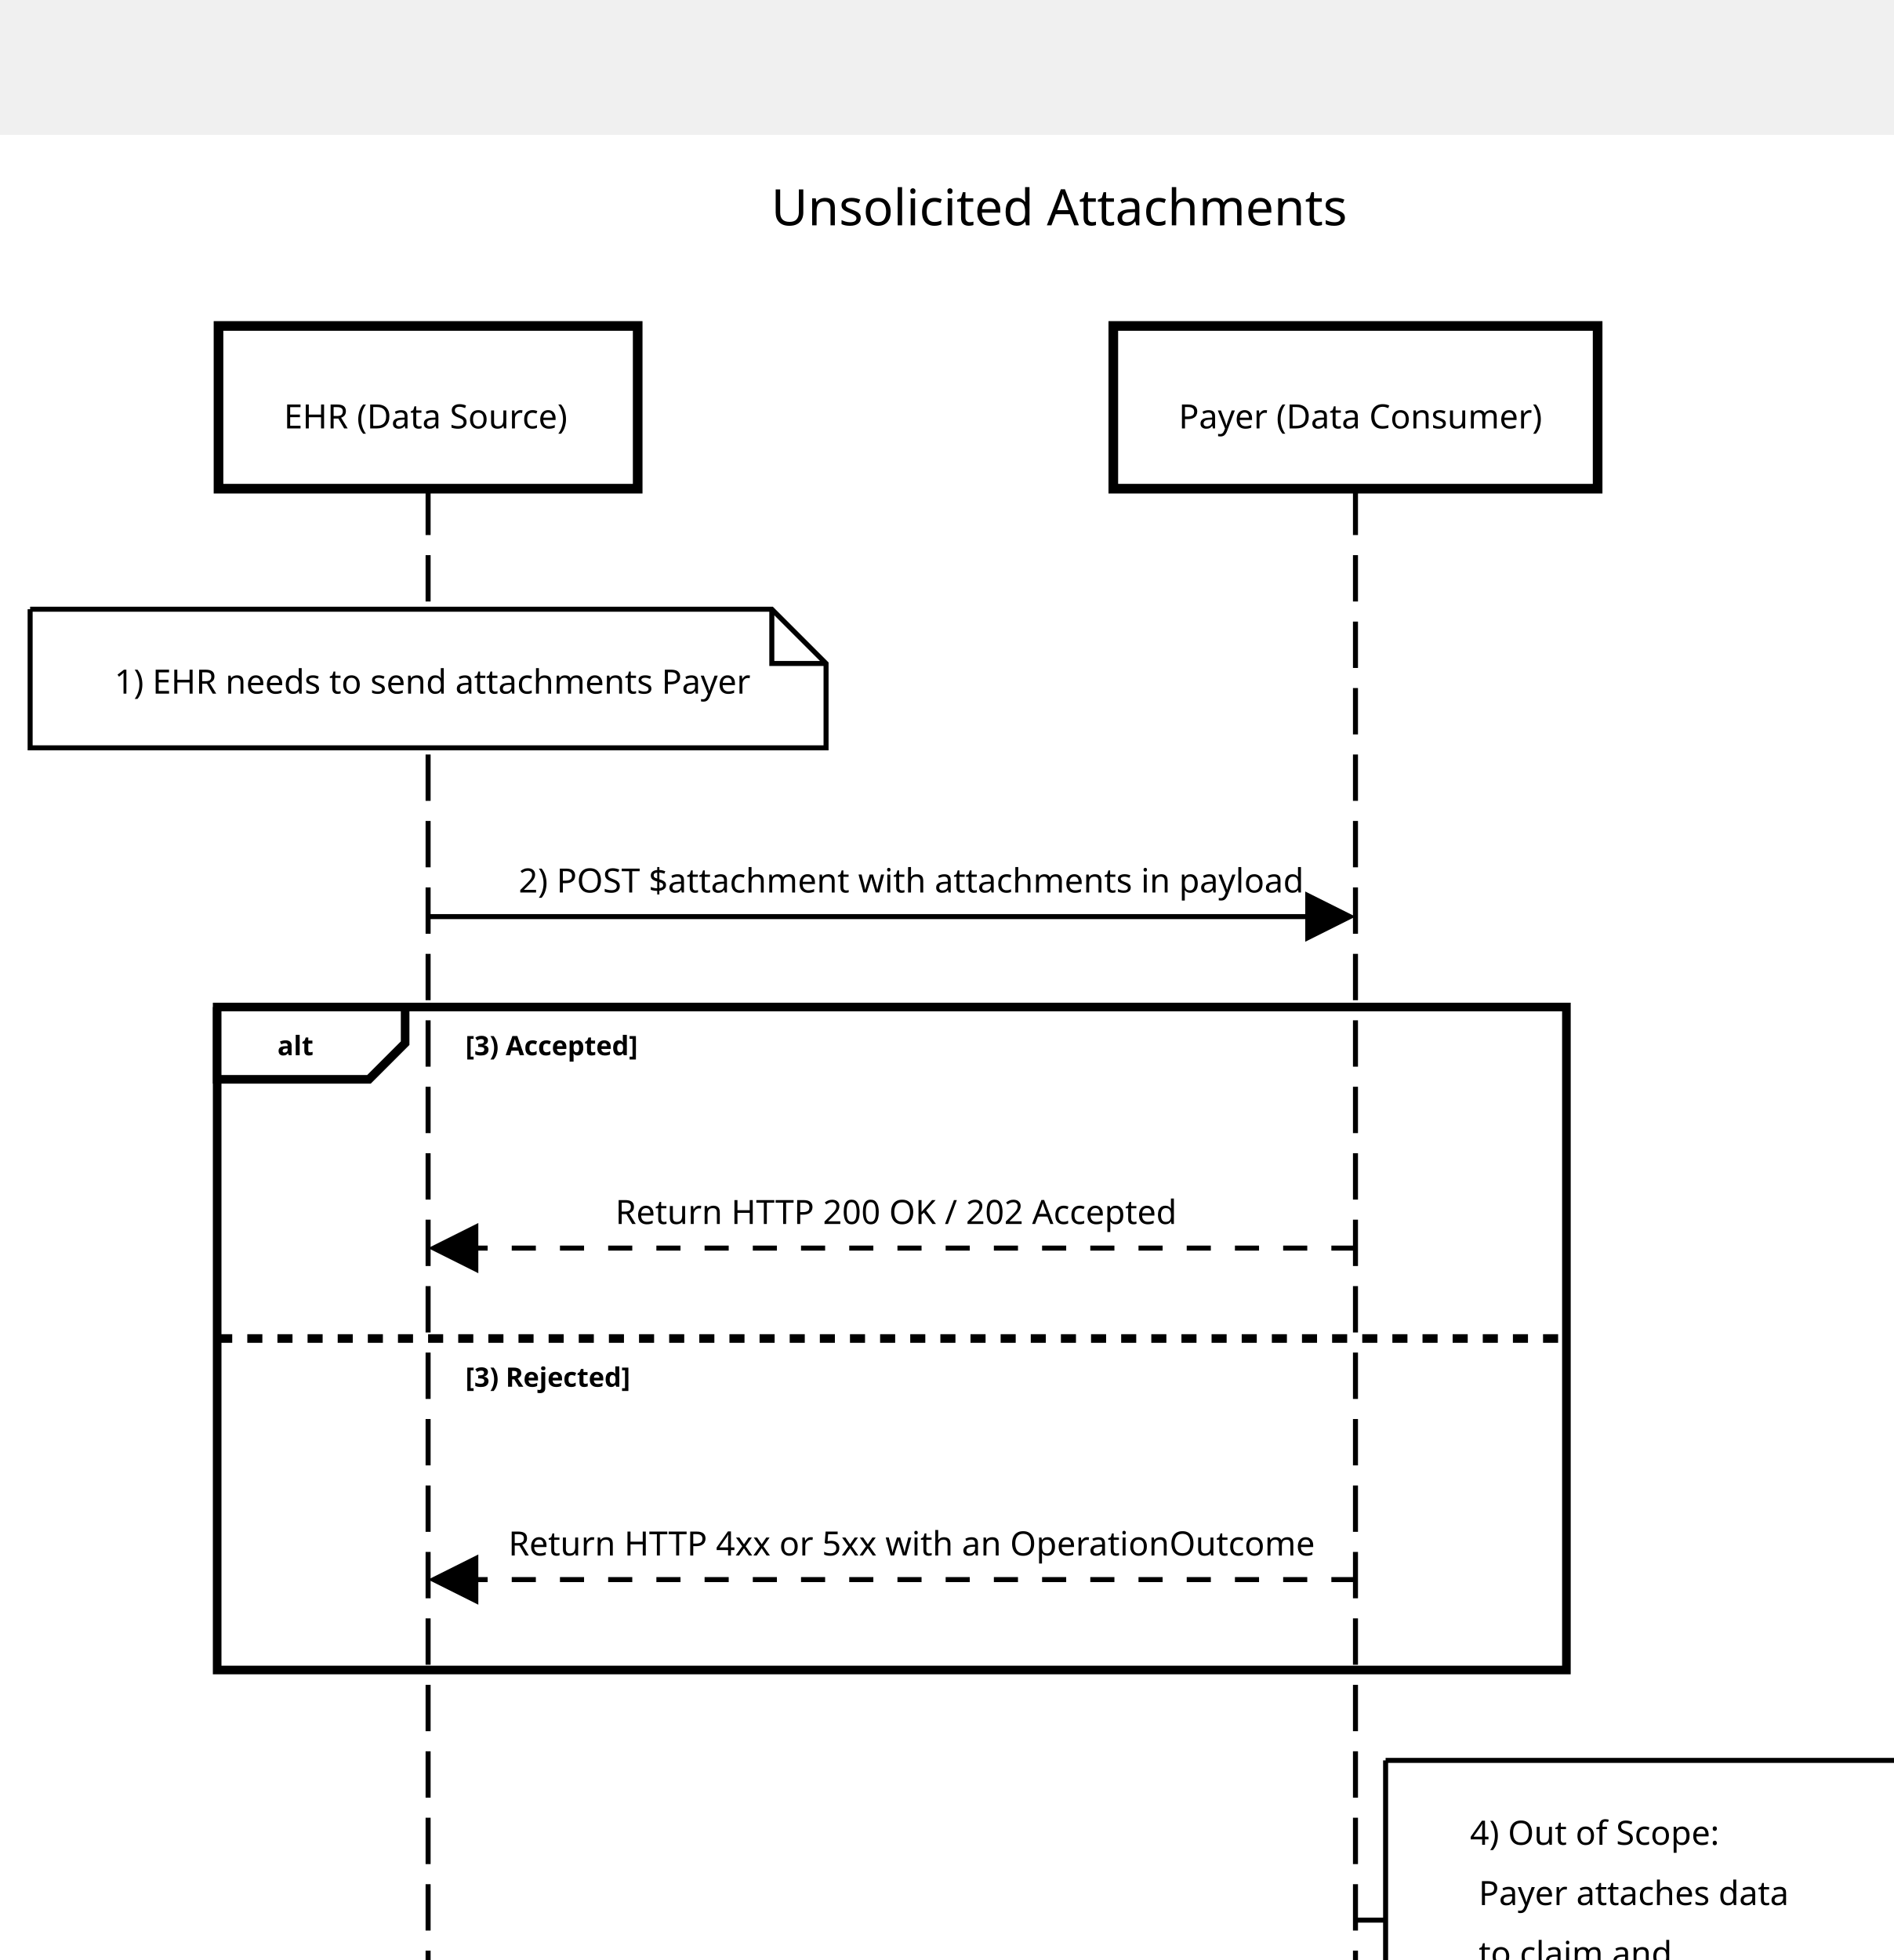
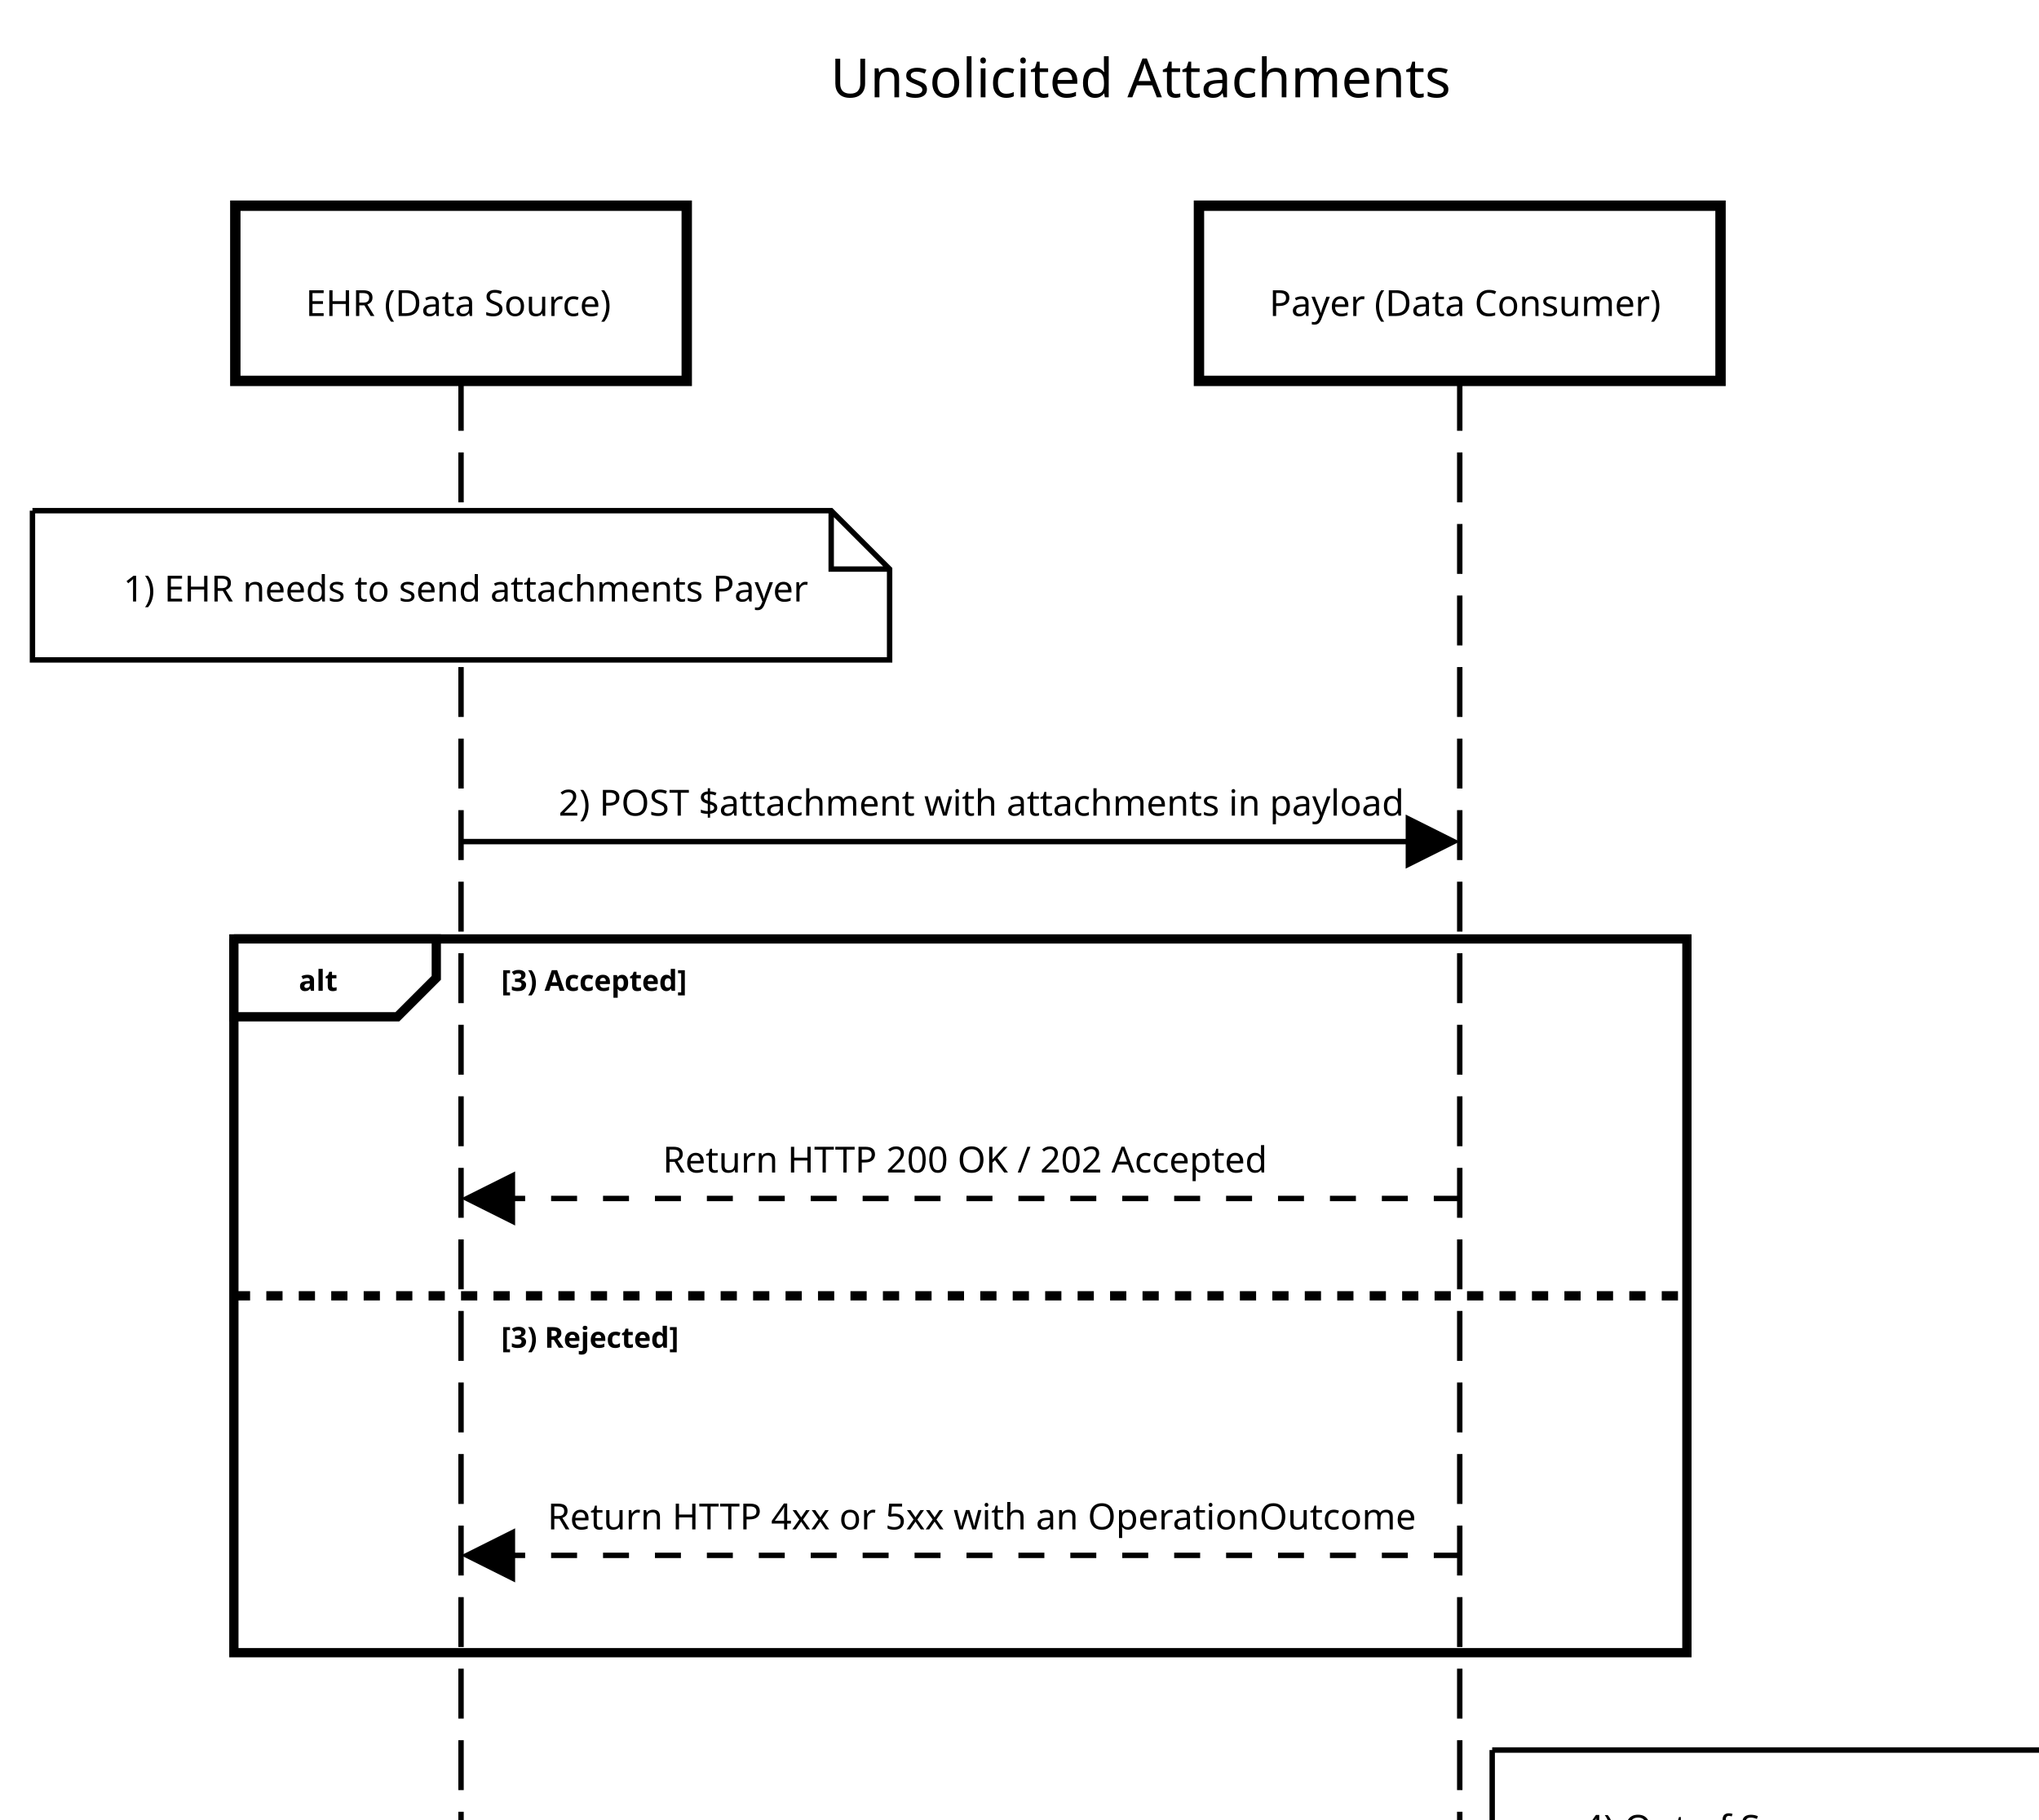
- <svg xmlns="http://www.w3.org/2000/svg" version="1.1" width="911" height="943" viewBox="0.0 0.0 829.0 740.0">
+ <svg xmlns="http://www.w3.org/2000/svg" version="1.1" viewBox="0.0 0.0 829.0 740.0">
  <defs />
  <g>
    <g />
    <g />
    <g />
    <g />
    <g />
    <g />
    <g />
    <g />
    <g>
      <rect fill="white" stroke="none" x="0" y="0" width="911" height="943" />
    </g>
    <g>
      <text fill="black" stroke="none" font-family="sans-serif" font-size="16.5pt" font-style="normal" font-weight="normal" text-decoration="normal" x="337.647" y="39.581" text-anchor="start" dominant-baseline="alphabetic" xml:space="preserve">Unsolicited Attachments</text>
    </g>
    <g />
    <g>
      <path fill="none" stroke="black" paint-order="fill stroke markers" d=" M 187.441 154.895 L 187.441 943.886" stroke-miterlimit="10" stroke-width="2.199" stroke-dasharray="20.298,8.796" />
      <path fill="none" stroke="black" paint-order="fill stroke markers" d=" M 593.492 154.895 L 593.492 943.886" stroke-miterlimit="10" stroke-width="2.199" stroke-dasharray="20.298,8.796" />
    </g>
    <g>
      <path fill="none" stroke="none" />
      <g>
        <path fill="white" stroke="black" paint-order="fill stroke markers" d=" M 95.672 83.649 L 279.211 83.649 L 279.211 154.895 L 95.672 154.895 L 95.672 83.649 Z" stroke-miterlimit="10" stroke-width="4.222" stroke-dasharray="" />
      </g>
      <g>
        <g />
        <text fill="black" stroke="none" font-family="sans-serif" font-size="11pt" font-style="normal" font-weight="normal" text-decoration="normal" x="124.303" y="128.508" text-anchor="start" dominant-baseline="alphabetic" xml:space="preserve">EHR (Data Source)</text>
      </g>
      <path fill="none" stroke="none" />
      <g>
        <path fill="white" stroke="black" paint-order="fill stroke markers" d=" M 487.463 83.649 L 699.521 83.649 L 699.521 154.895 L 487.463 154.895 L 487.463 83.649 Z" stroke-miterlimit="10" stroke-width="4.222" stroke-dasharray="" />
      </g>
      <g>
        <g />
        <text fill="black" stroke="none" font-family="sans-serif" font-size="11pt" font-style="normal" font-weight="normal" text-decoration="normal" x="516.094" y="128.508" text-anchor="start" dominant-baseline="alphabetic" xml:space="preserve">Payer (Data Consumer)</text>
      </g>
    </g>
    <g>
      <path fill="white" stroke="black" paint-order="fill stroke markers" d=" M 13.194 207.671 L 337.94 207.671 L 361.689 231.42 L 361.689 268.362 L 13.194 268.362 L 13.194 207.671 M 337.94 207.671 L 337.94 231.42 L 361.689 231.42" stroke-miterlimit="10" stroke-width="2.199" stroke-dasharray="" />
      <g>
        <text fill="black" stroke="none" font-family="sans-serif" font-size="11pt" font-style="normal" font-weight="normal" text-decoration="normal" x="50.137" y="244.613" text-anchor="start" dominant-baseline="alphabetic" xml:space="preserve">1) EHR needs to send attachments Payer </text>
      </g>
      <g>
        <g>
          <rect fill="white" stroke="none" x="223.13" y="307.944" width="334.674" height="34.304" />
        </g>
        <text fill="black" stroke="none" font-family="sans-serif" font-size="11pt" font-style="normal" font-weight="normal" text-decoration="normal" x="227.088" y="331.693" text-anchor="start" dominant-baseline="alphabetic" xml:space="preserve">2) POST $attachment with attachments in payload</text>
      </g>
      <g>
        <path fill="none" stroke="black" paint-order="fill stroke markers" d=" M 187.441 342.248 L 571.766 342.248" stroke-miterlimit="10" stroke-width="2.199" stroke-dasharray="" />
        <g transform="translate(593.492,342.2476) translate(-593.492,-342.2476)">
          <path fill="black" stroke="none" paint-order="stroke fill markers" d=" M 571.502 331.253 L 593.492 342.248 L 571.502 353.242 Z" />
        </g>
      </g>
      <g>
        <g>
          <rect fill="white" stroke="none" x="265.503" y="453.076" width="249.928" height="34.304" />
        </g>
        <text fill="black" stroke="none" font-family="sans-serif" font-size="11pt" font-style="normal" font-weight="normal" text-decoration="normal" x="269.461" y="476.825" text-anchor="start" dominant-baseline="alphabetic" xml:space="preserve">Return HTTP 200 OK / 202 Accepted</text>
      </g>
      <g>
        <path fill="none" stroke="black" paint-order="fill stroke markers" d=" M 593.492 487.38 L 209.167 487.38" stroke-miterlimit="10" stroke-width="2.199" stroke-dasharray="10.555" />
        <g transform="translate(187.4414,487.3796) translate(-187.4414,-487.3796)">
          <path fill="black" stroke="none" paint-order="stroke fill markers" d=" M 209.431 476.385 L 187.441 487.38 L 209.431 498.374 Z" />
        </g>
      </g>
      <g>
        <g>
          <rect fill="white" stroke="none" x="218.667" y="598.208" width="343.6" height="34.304" />
        </g>
        <text fill="black" stroke="none" font-family="sans-serif" font-size="11pt" font-style="normal" font-weight="normal" text-decoration="normal" x="222.625" y="621.957" text-anchor="start" dominant-baseline="alphabetic" xml:space="preserve">Return HTTP 4xx or 5xx with an OperationOutcome</text>
      </g>
      <g>
        <path fill="none" stroke="black" paint-order="fill stroke markers" d=" M 593.492 632.512 L 209.167 632.512" stroke-miterlimit="10" stroke-width="2.199" stroke-dasharray="10.555" />
        <g transform="translate(187.4414,632.5116) translate(-187.4414,-632.5116)">
          <path fill="black" stroke="none" paint-order="stroke fill markers" d=" M 209.431 621.517 L 187.441 632.512 L 209.431 643.506 Z" />
        </g>
      </g>
      <path fill="white" stroke="black" paint-order="fill stroke markers" d=" M 593.492 781.602 L 606.686 781.602 M 606.686 711.675 L 874.345 711.675 L 898.094 735.423 L 898.094 851.529 L 606.686 851.529 L 606.686 711.675 M 874.345 711.675 L 874.345 735.423 L 898.094 735.423" stroke-miterlimit="10" stroke-width="2.199" stroke-dasharray="" />
      <g>
        <text fill="black" stroke="none" font-family="sans-serif" font-size="11pt" font-style="normal" font-weight="normal" text-decoration="normal" x="643.628" y="748.617" text-anchor="start" dominant-baseline="alphabetic" xml:space="preserve">4) Out of Scope:</text>
        <text fill="black" stroke="none" font-family="sans-serif" font-size="11pt" font-style="normal" font-weight="normal" text-decoration="normal" x="643.628" y="775.005" text-anchor="start" dominant-baseline="alphabetic" xml:space="preserve"> Payer attaches data</text>
        <text fill="black" stroke="none" font-family="sans-serif" font-size="11pt" font-style="normal" font-weight="normal" text-decoration="normal" x="643.628" y="801.393" text-anchor="start" dominant-baseline="alphabetic" xml:space="preserve"> to claim and</text>
        <text fill="black" stroke="none" font-family="sans-serif" font-size="11pt" font-style="normal" font-weight="normal" text-decoration="normal" x="643.628" y="827.78" text-anchor="start" dominant-baseline="alphabetic" xml:space="preserve"> processes claim</text>
      </g>
      <g>
        <g />
        <path fill="none" stroke="black" paint-order="fill stroke markers" d=" M 95.085 381.829 L 685.849 381.829 L 685.849 672.093 L 95.085 672.093 L 95.085 381.829 Z" stroke-miterlimit="10" stroke-width="3.77" stroke-dasharray="" />
        <path fill="white" stroke="black" paint-order="fill stroke markers" d=" M 95.085 381.829 L 95.085 413.494 L 161.549 413.494 L 177.381 397.662 L 177.381 381.829 L 95.085 381.829" stroke-miterlimit="10" stroke-width="3.77" stroke-dasharray="" />
        <text fill="black" stroke="none" font-family="sans-serif" font-size="8.8pt" font-style="normal" font-weight="bold" text-decoration="normal" x="121.472" y="402.939" text-anchor="start" dominant-baseline="alphabetic" xml:space="preserve">alt</text>
        <text fill="black" stroke="none" font-family="sans-serif" font-size="8.8pt" font-style="normal" font-weight="bold" text-decoration="normal" x="203.769" y="402.939" text-anchor="start" dominant-baseline="alphabetic" xml:space="preserve">[3) Accepted]</text>
        <g>
          <path fill="none" stroke="black" paint-order="fill stroke markers" d=" M 95.085 526.961 L 685.849 526.961" stroke-miterlimit="10" stroke-width="3.77" stroke-dasharray="6.597" />
        </g>
        <g />
        <text fill="black" stroke="none" font-family="sans-serif" font-size="8.8pt" font-style="normal" font-weight="bold" text-decoration="normal" x="203.769" y="548.071" text-anchor="start" dominant-baseline="alphabetic" xml:space="preserve">[3) Rejected]</text>
      </g>
      <g />
    </g>
    <g />
    <g />
  </g>
</svg>
